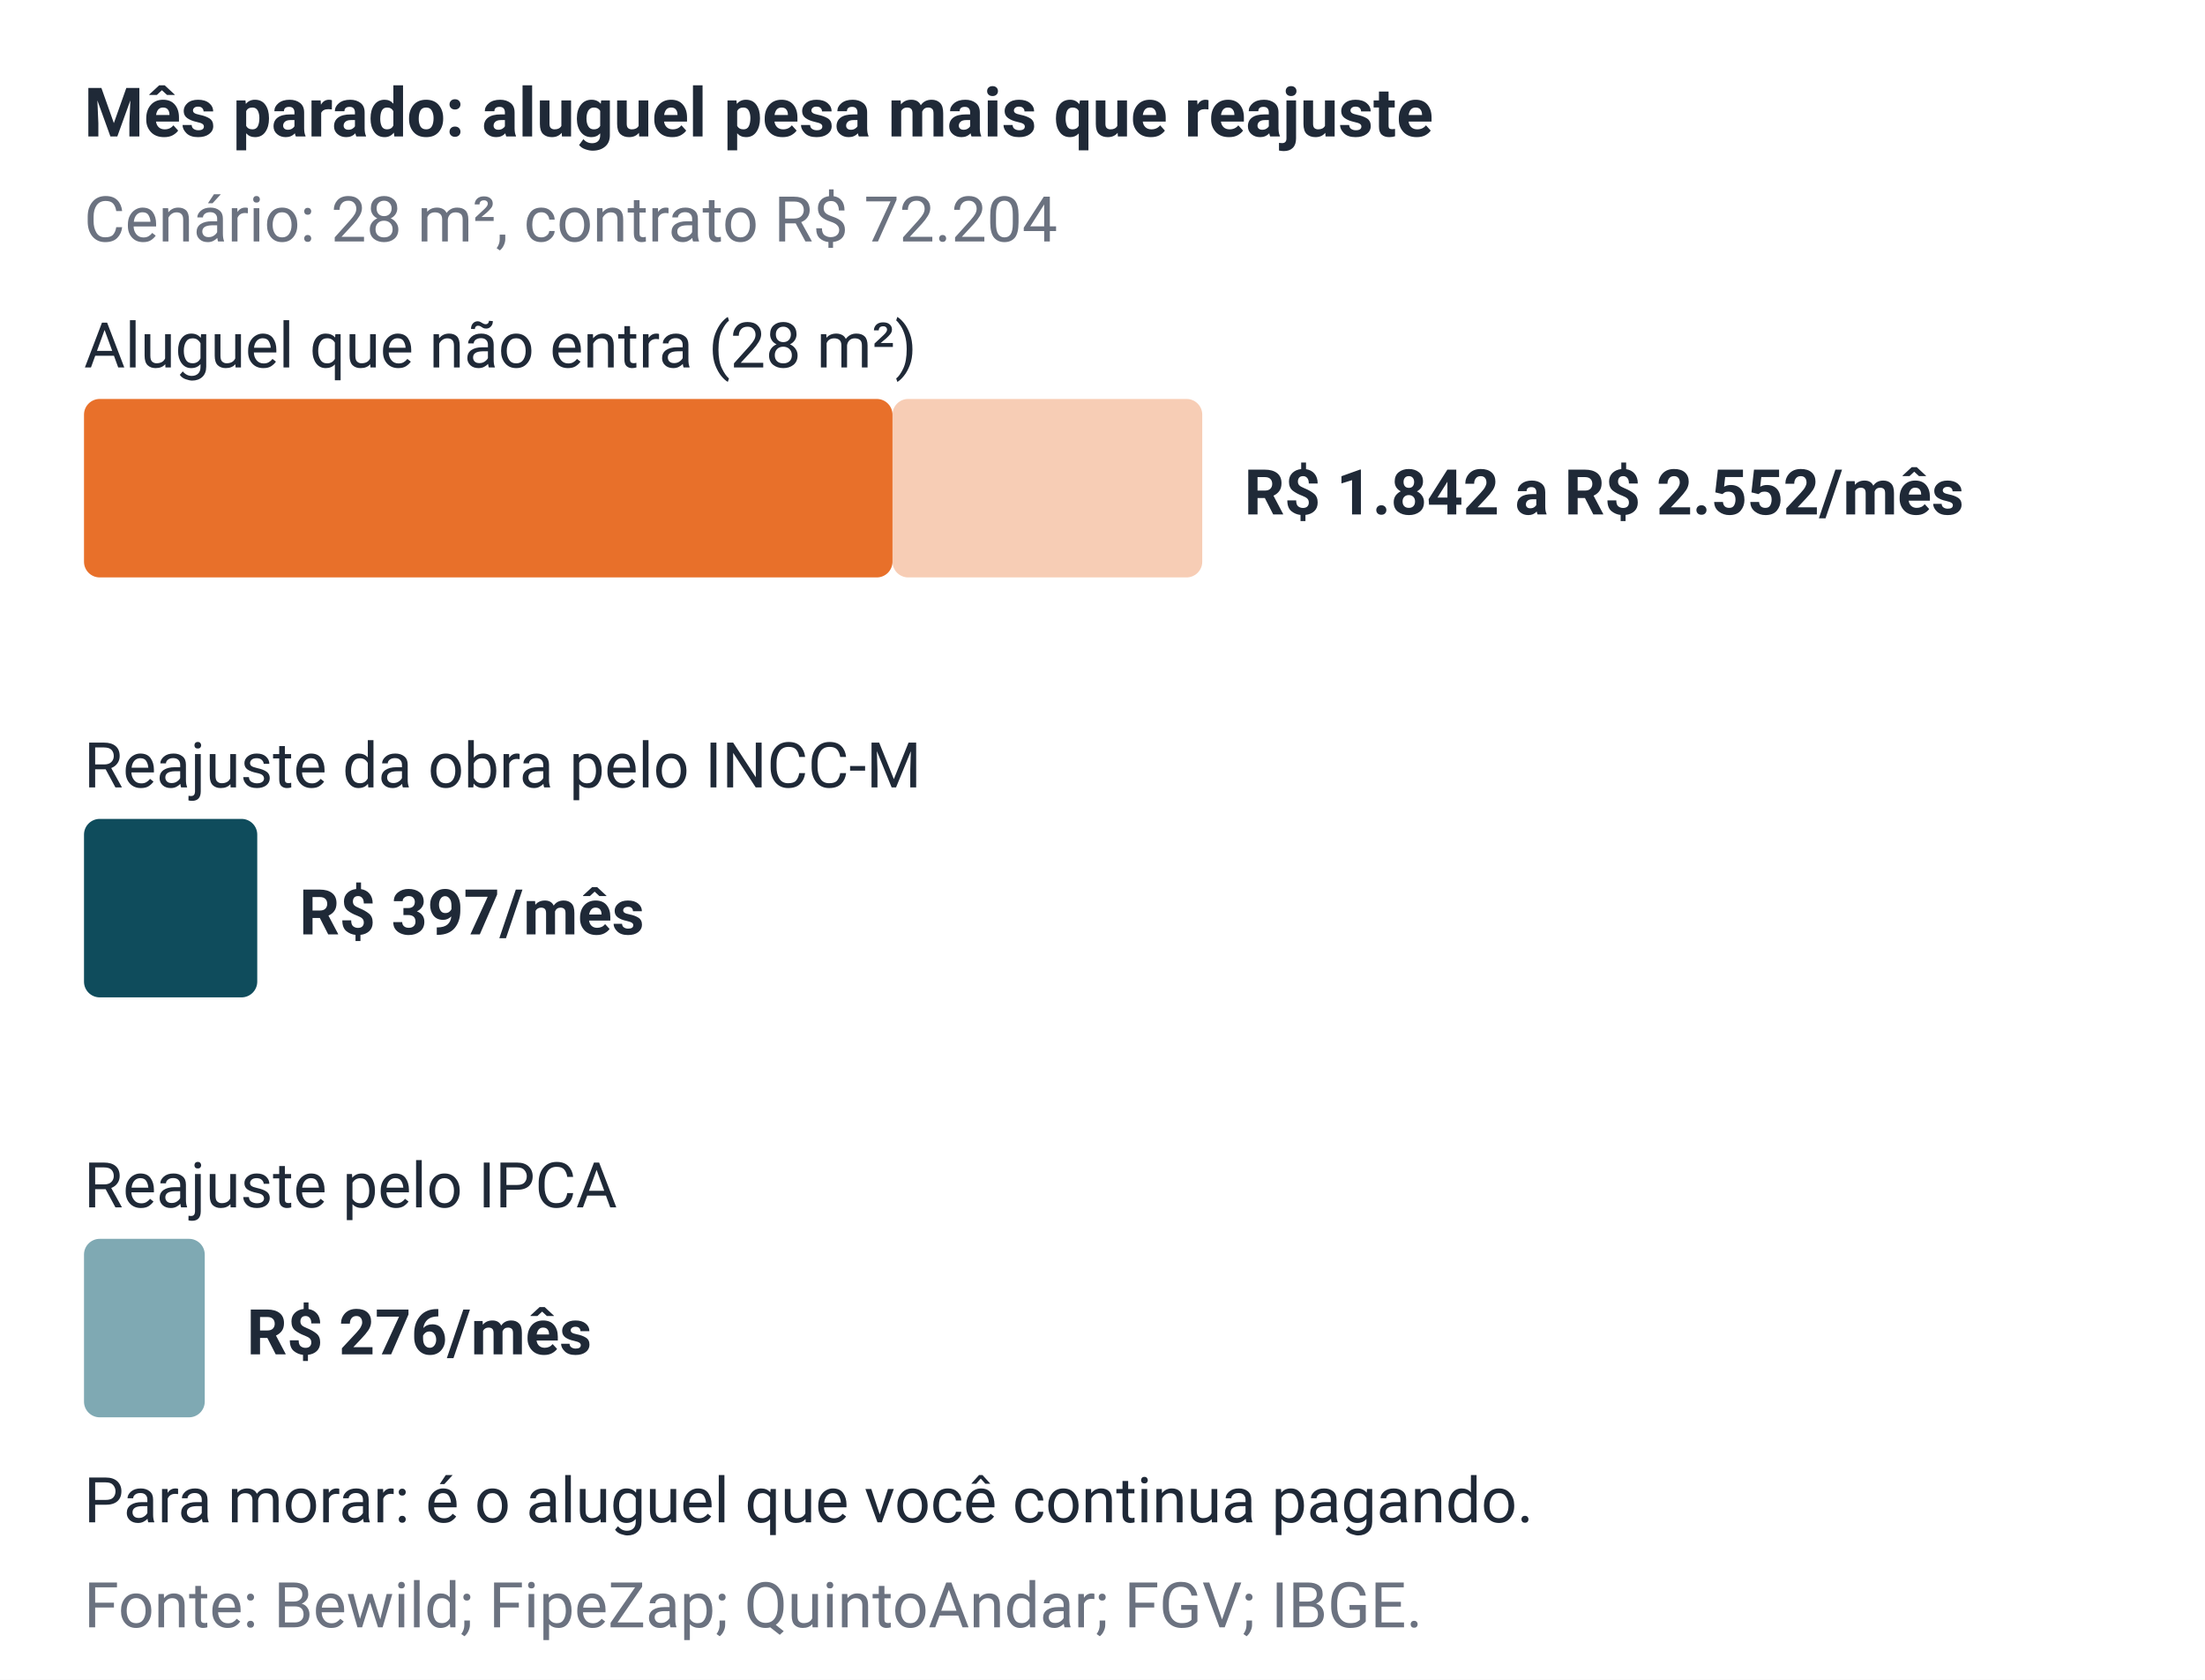
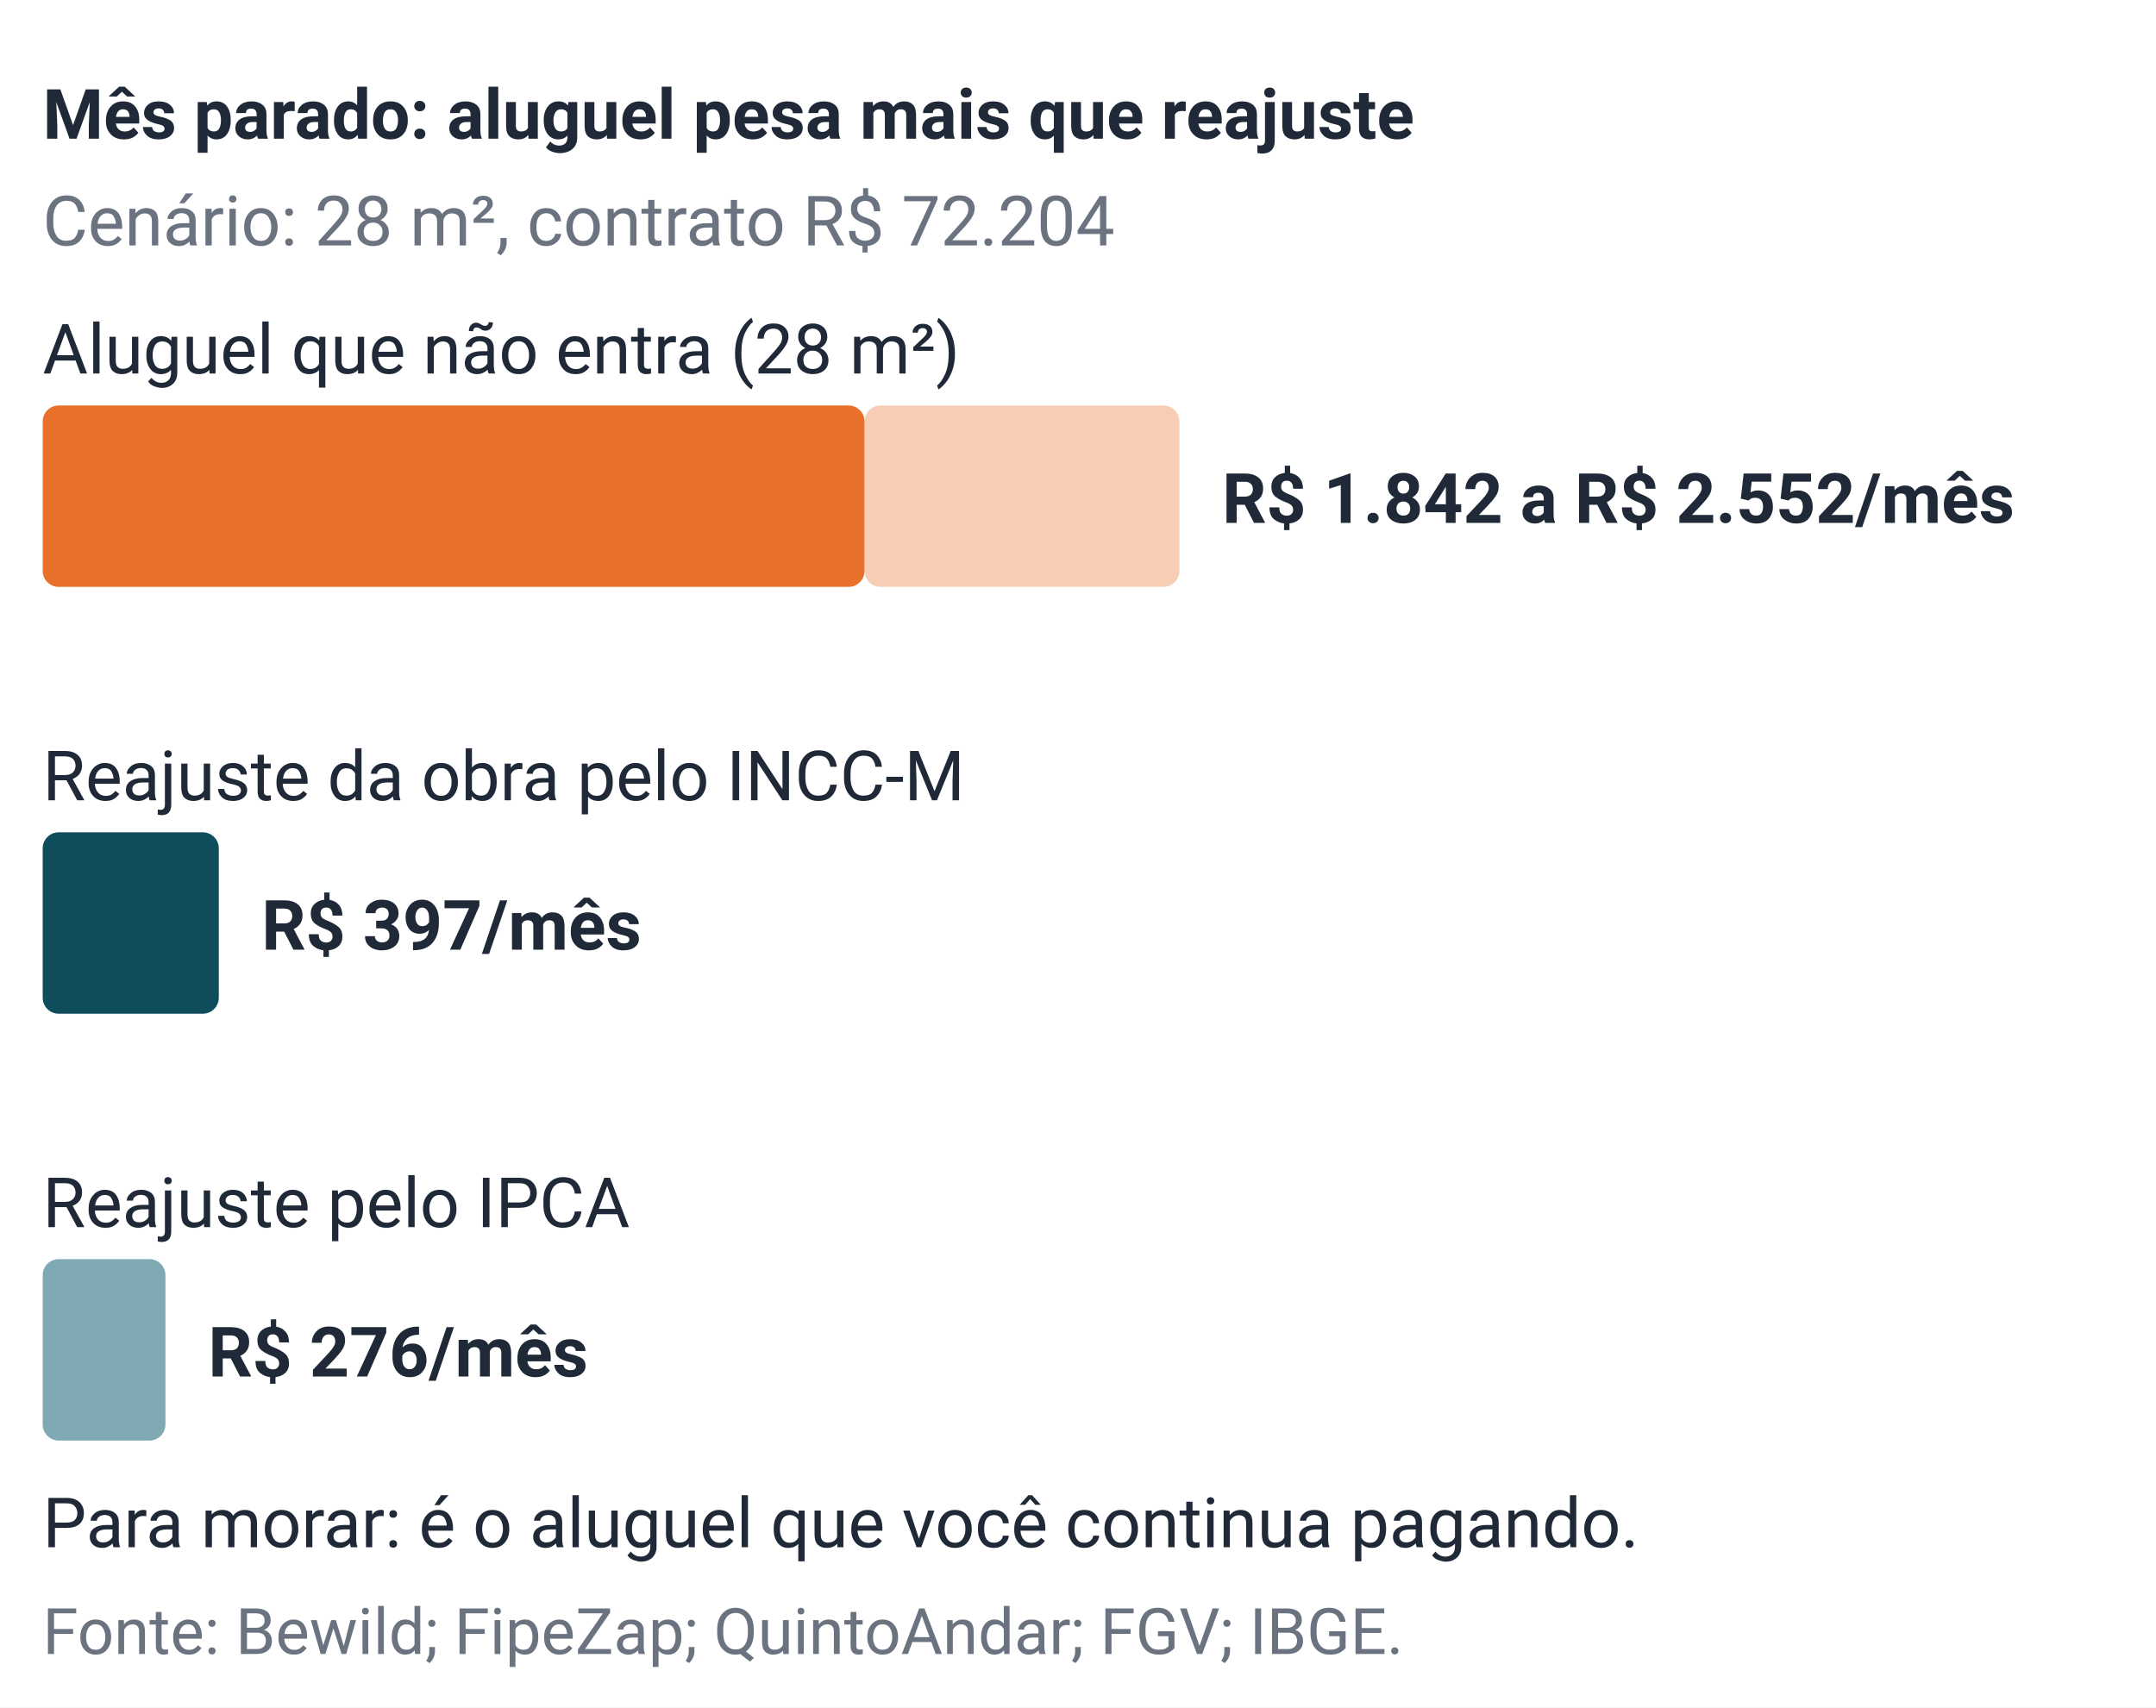
- <svg xmlns="http://www.w3.org/2000/svg" width="420" height="320" viewBox="0 0 420 320" role="img" aria-labelledby="t">
+ <svg xmlns="http://www.w3.org/2000/svg" width="404" height="320" viewBox="8 0 404 320" role="img" aria-labelledby="t">
  <rect width="420" height="320" fill="#FFFFFF" />
  <text x="16" y="26" font-size="13" fill="#1F2937" text-anchor="start" font-weight="bold" font-family="-apple-system,'Segoe UI',Roboto,Helvetica,Arial,sans-serif">Mês parado: aluguel pesa mais que reajuste</text>
-   <text x="16" y="46" font-size="12" fill="#6B7280" text-anchor="start" font-weight="normal" font-family="-apple-system,'Segoe UI',Roboto,Helvetica,Arial,sans-serif">Cenário: 28 m², contrato R$ 72.204</text>
-   <text x="16" y="70" font-size="12" fill="#1F2937" text-anchor="start" font-weight="normal" font-family="-apple-system,'Segoe UI',Roboto,Helvetica,Arial,sans-serif">Aluguel que não entra (28 m²)</text>
+   <text x="16" y="46" font-size="13" fill="#6B7280" text-anchor="start" font-weight="normal" font-family="-apple-system,'Segoe UI',Roboto,Helvetica,Arial,sans-serif">Cenário: 28 m², contrato R$ 72.204</text>
+   <text x="16" y="70" font-size="13" fill="#1F2937" text-anchor="start" font-weight="normal" font-family="-apple-system,'Segoe UI',Roboto,Helvetica,Arial,sans-serif">Aluguel que não entra (28 m²)</text>
  <rect x="16" y="76" width="154" height="34" fill="#E8702A" rx="3" />
  <rect x="170" y="76" width="59" height="34" fill="#E8702A" opacity="0.35" rx="3" />
-   <text x="237" y="98" font-size="12" fill="#1F2937" text-anchor="start" font-weight="bold" font-family="-apple-system,'Segoe UI',Roboto,Helvetica,Arial,sans-serif">R$ 1.842 a R$ 2.552/mês</text>
-   <text x="16" y="150" font-size="12" fill="#1F2937" text-anchor="start" font-weight="normal" font-family="-apple-system,'Segoe UI',Roboto,Helvetica,Arial,sans-serif">Reajuste da obra pelo INCC-M</text>
+   <text x="237" y="98" font-size="13" fill="#1F2937" text-anchor="start" font-weight="bold" font-family="-apple-system,'Segoe UI',Roboto,Helvetica,Arial,sans-serif">R$ 1.842 a R$ 2.552/mês</text>
+   <text x="16" y="150" font-size="13" fill="#1F2937" text-anchor="start" font-weight="normal" font-family="-apple-system,'Segoe UI',Roboto,Helvetica,Arial,sans-serif">Reajuste da obra pelo INCC-M</text>
  <rect x="16" y="156" width="33" height="34" fill="#0F4C5C" rx="3" />
-   <text x="57" y="178" font-size="12" fill="#1F2937" text-anchor="start" font-weight="bold" font-family="-apple-system,'Segoe UI',Roboto,Helvetica,Arial,sans-serif">R$ 397/mês</text>
-   <text x="16" y="230" font-size="12" fill="#1F2937" text-anchor="start" font-weight="normal" font-family="-apple-system,'Segoe UI',Roboto,Helvetica,Arial,sans-serif">Reajuste pelo IPCA</text>
+   <text x="57" y="178" font-size="13" fill="#1F2937" text-anchor="start" font-weight="bold" font-family="-apple-system,'Segoe UI',Roboto,Helvetica,Arial,sans-serif">R$ 397/mês</text>
+   <text x="16" y="230" font-size="13" fill="#1F2937" text-anchor="start" font-weight="normal" font-family="-apple-system,'Segoe UI',Roboto,Helvetica,Arial,sans-serif">Reajuste pelo IPCA</text>
  <rect x="16" y="236" width="23" height="34" fill="#7FA9B3" rx="3" />
-   <text x="47" y="258" font-size="12" fill="#1F2937" text-anchor="start" font-weight="bold" font-family="-apple-system,'Segoe UI',Roboto,Helvetica,Arial,sans-serif">R$ 276/mês</text>
-   <text x="16" y="290" font-size="12" fill="#1F2937" text-anchor="start" font-weight="normal" font-family="-apple-system,'Segoe UI',Roboto,Helvetica,Arial,sans-serif">Para morar: é o aluguel que você continua pagando.</text>
+   <text x="47" y="258" font-size="13" fill="#1F2937" text-anchor="start" font-weight="bold" font-family="-apple-system,'Segoe UI',Roboto,Helvetica,Arial,sans-serif">R$ 276/mês</text>
+   <text x="16" y="290" font-size="13" fill="#1F2937" text-anchor="start" font-weight="normal" font-family="-apple-system,'Segoe UI',Roboto,Helvetica,Arial,sans-serif">Para morar: é o aluguel que você continua pagando.</text>
  <text x="16" y="310" font-size="12" fill="#6B7280" text-anchor="start" font-weight="normal" font-family="-apple-system,'Segoe UI',Roboto,Helvetica,Arial,sans-serif">Fonte: Bewild; FipeZap; QuintoAndar; FGV; IBGE.</text>
</svg>
